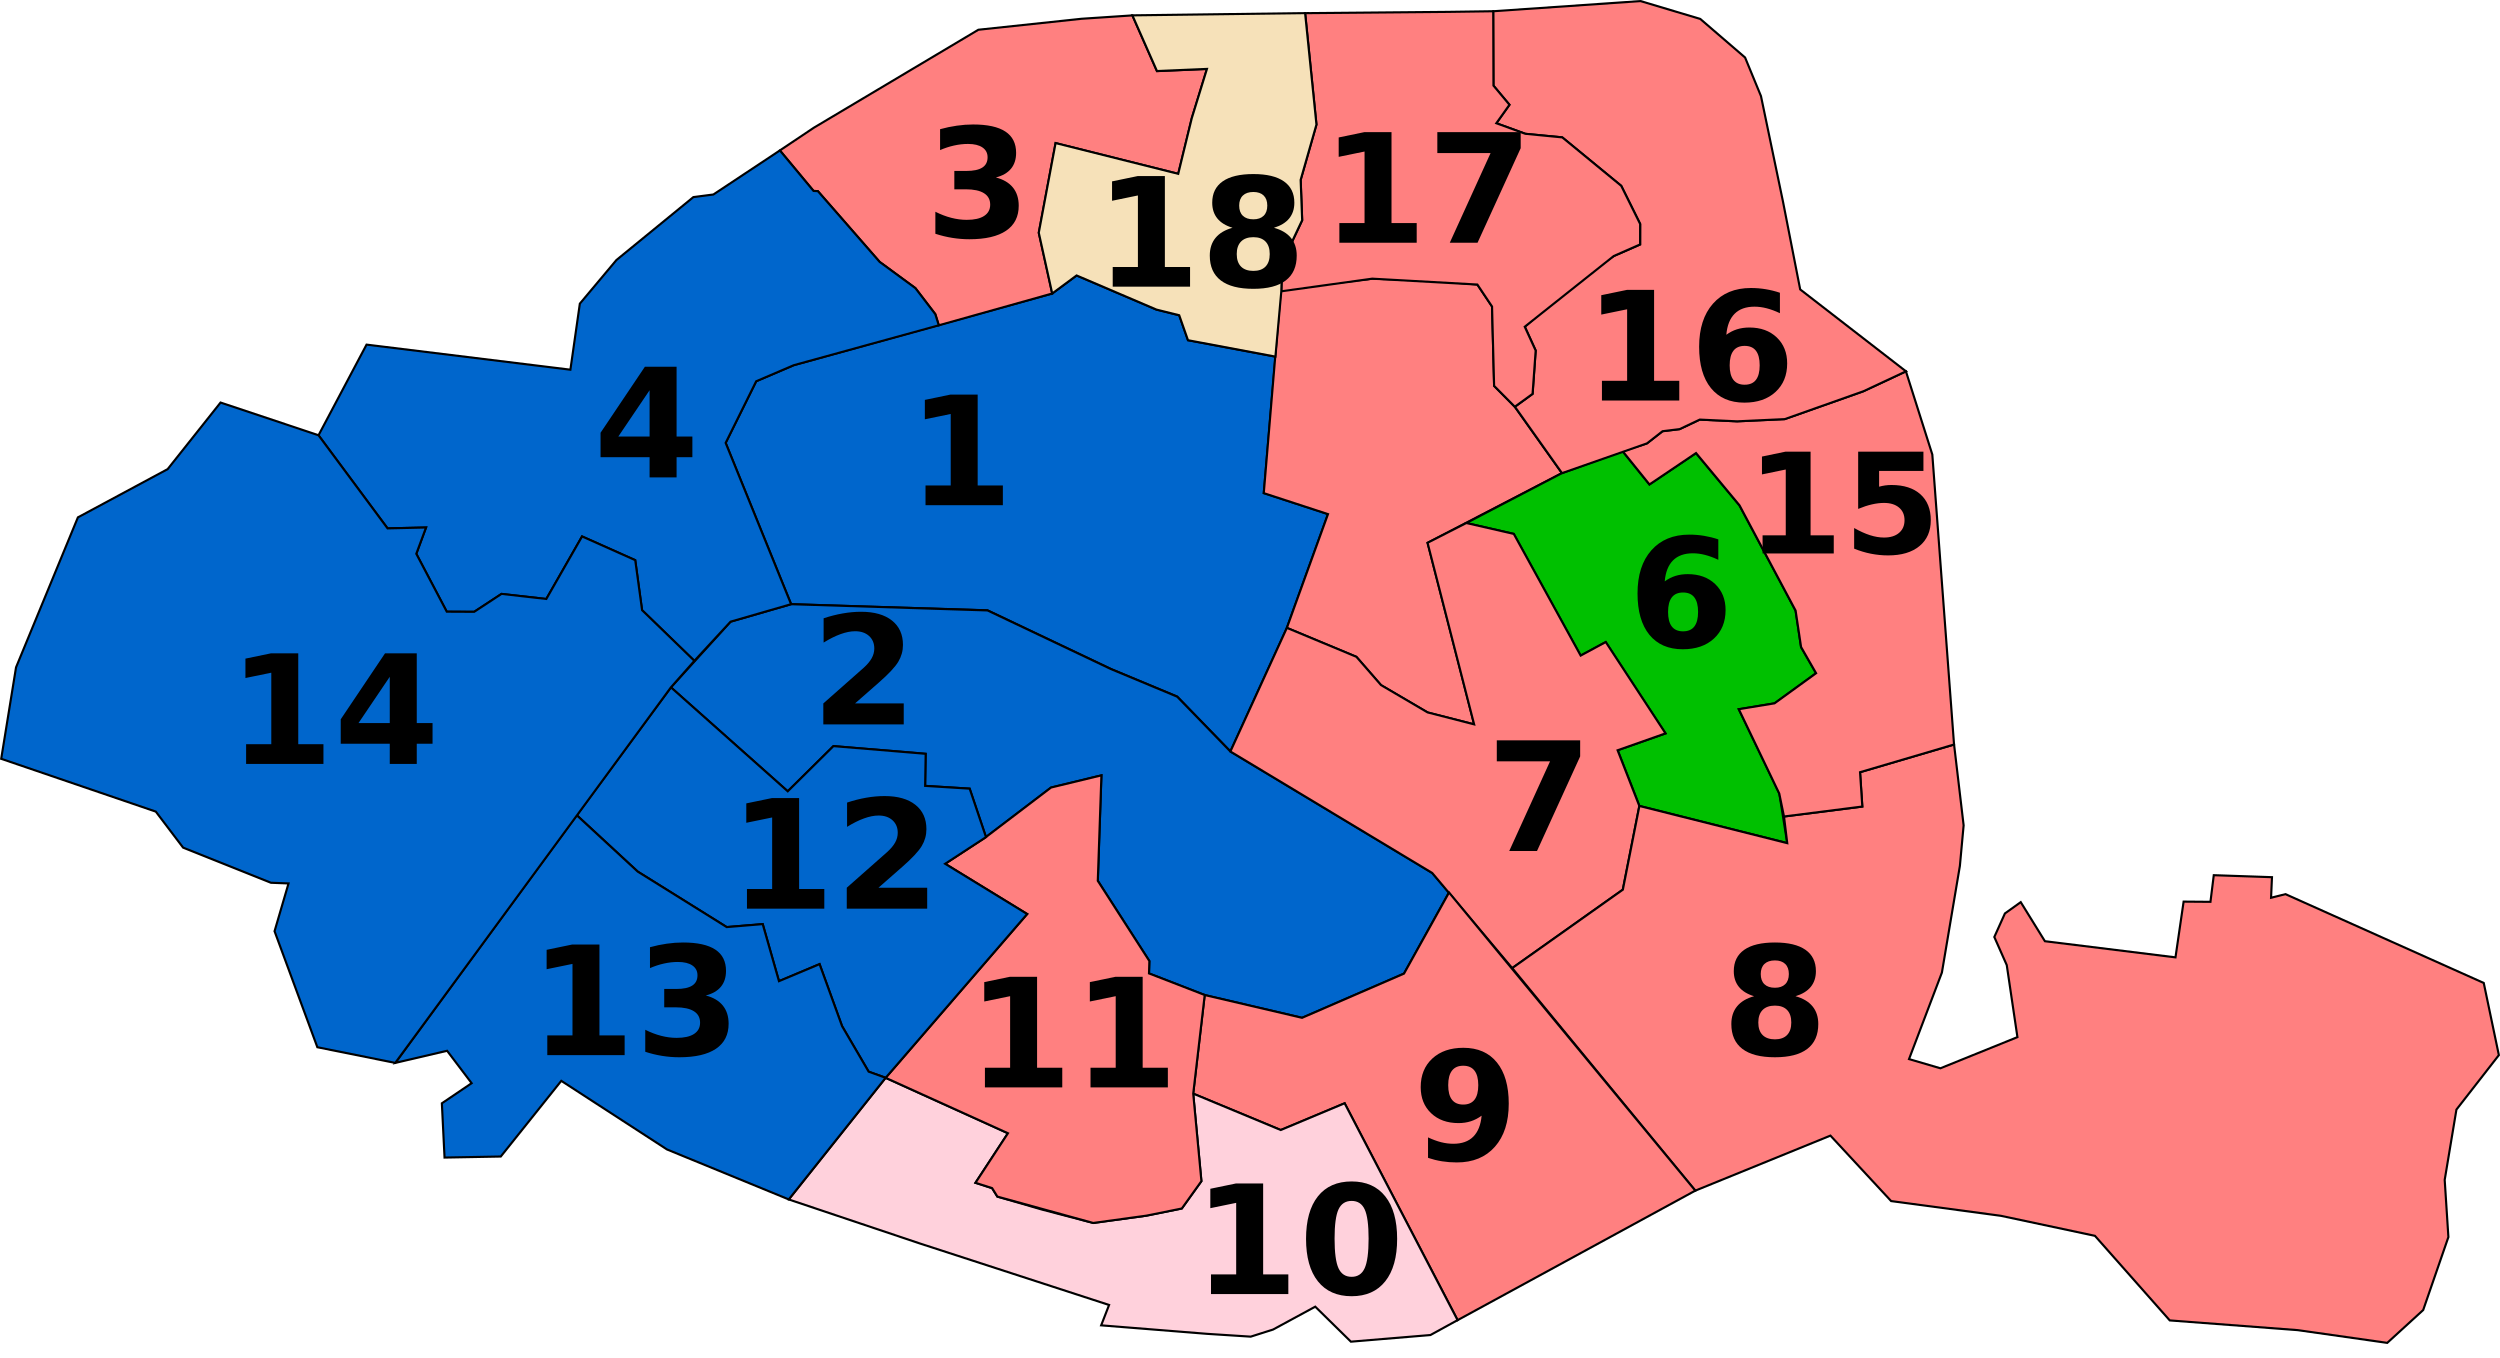
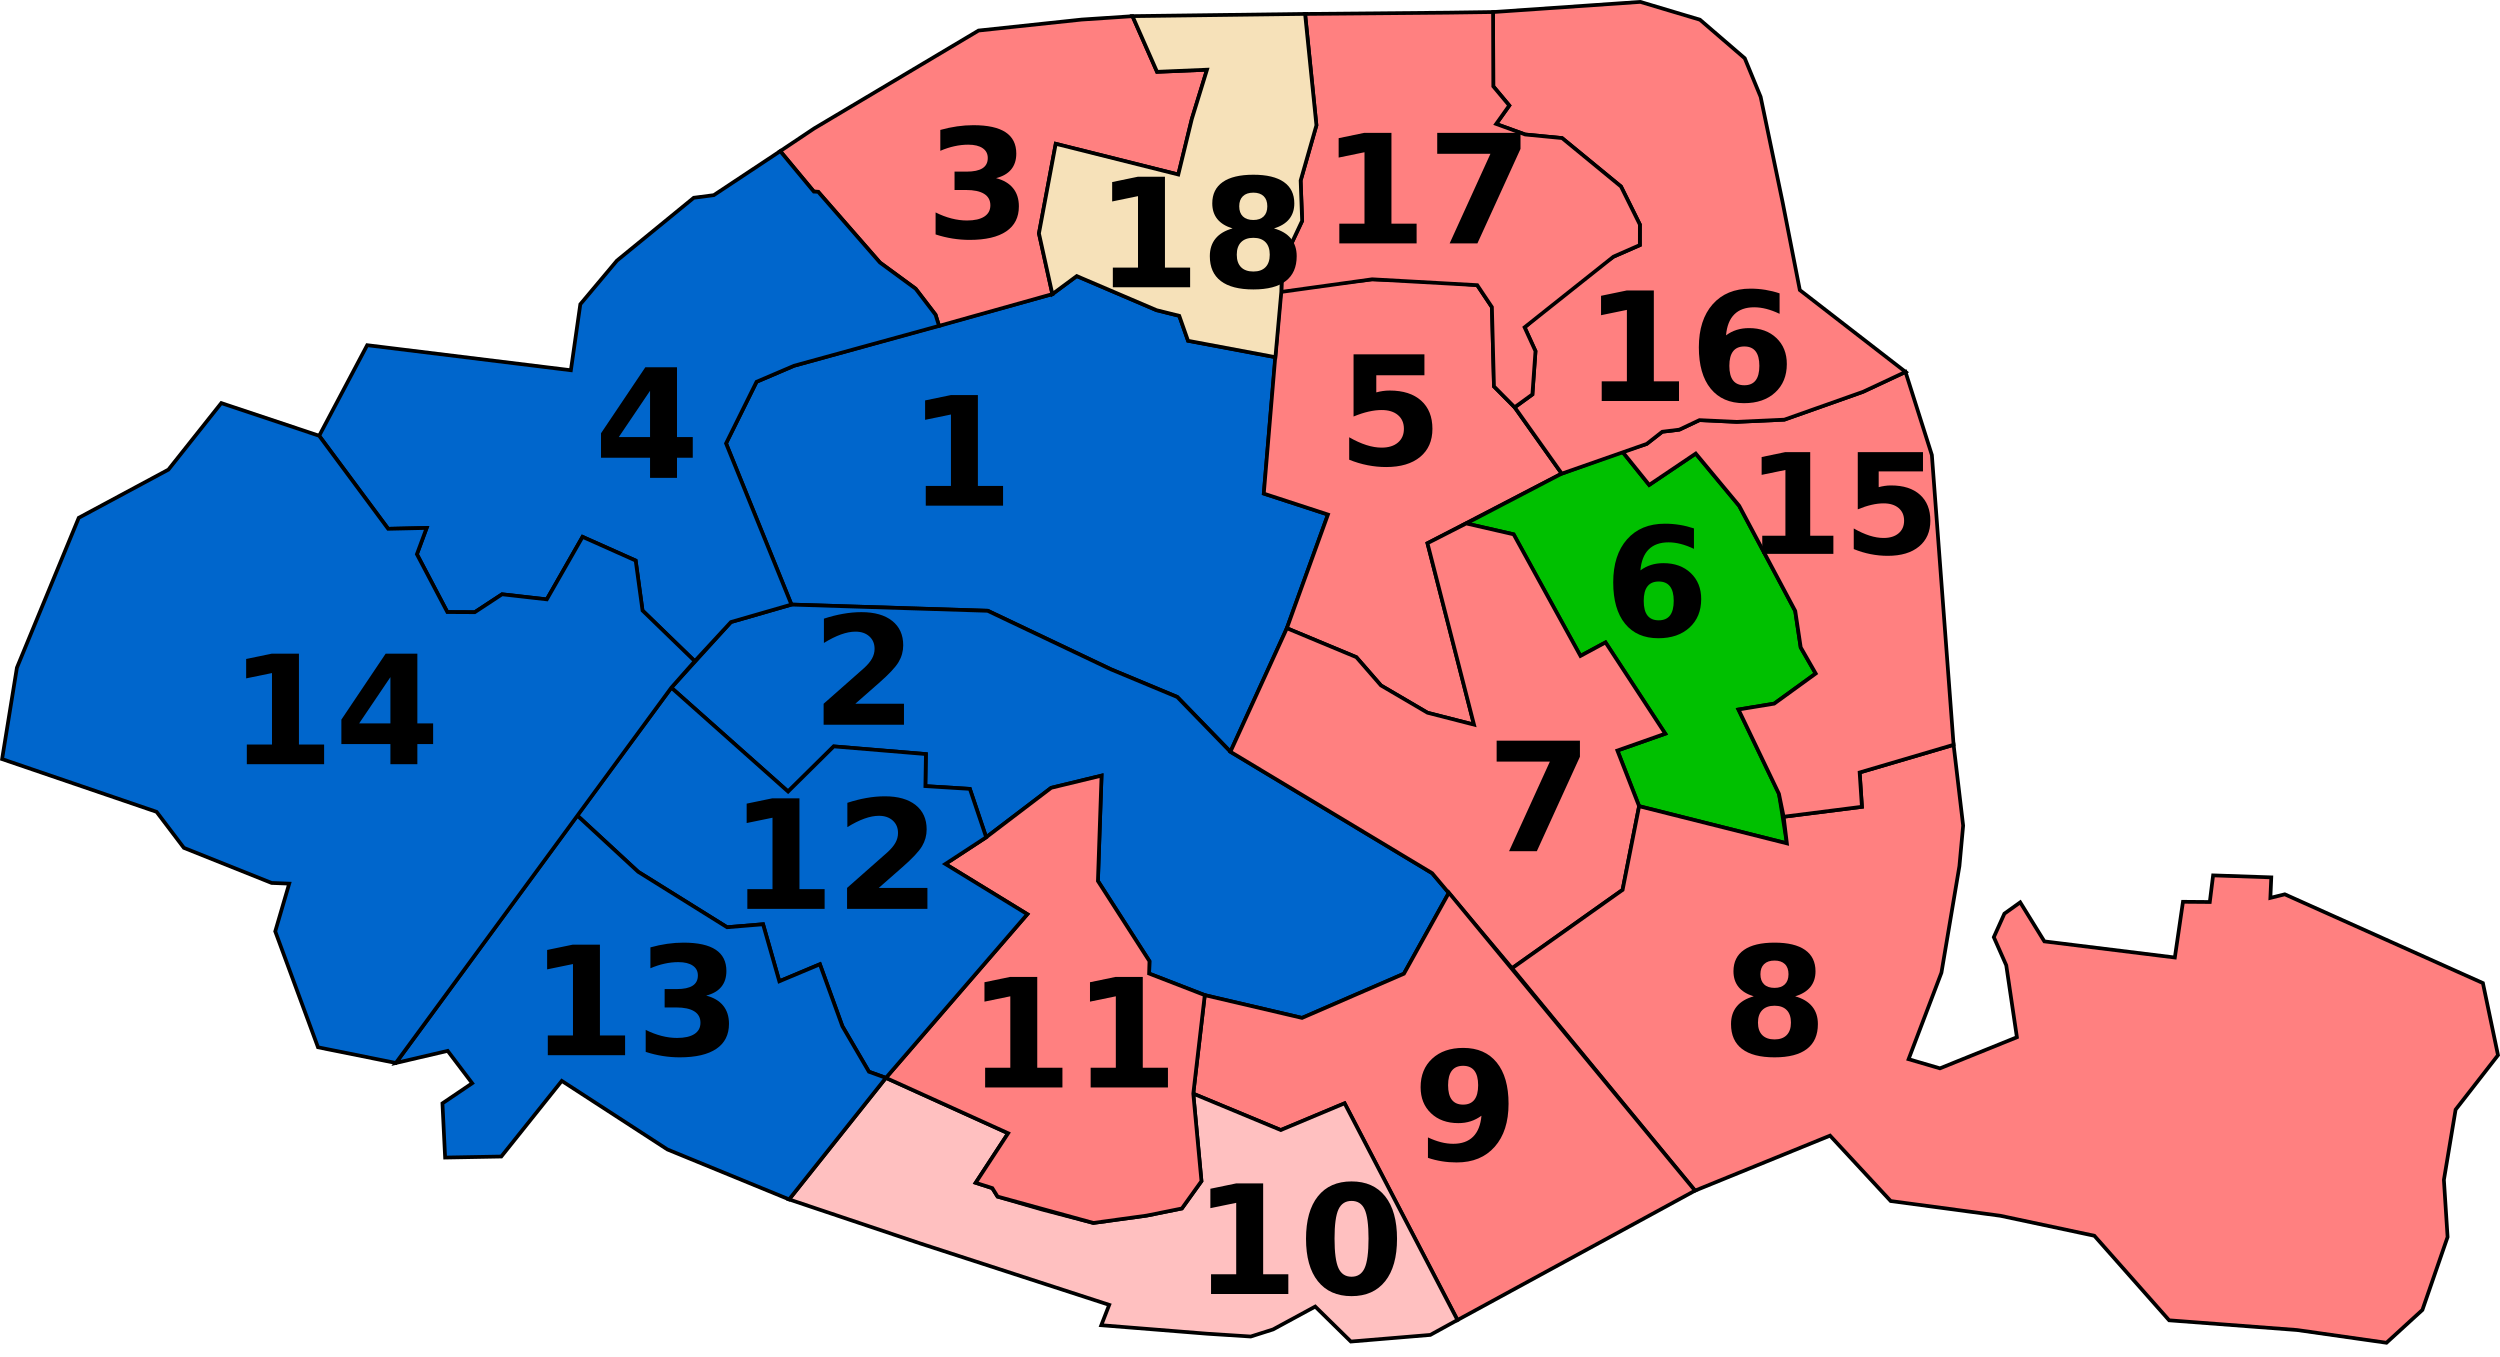
- <svg xmlns="http://www.w3.org/2000/svg" width="1167.716" height="633.866" viewBox="0 0 1167.716 633.866">
-   <path d="M374.081,326.528L343.5,251.2l14.279-28.81,17.537-7.5,120.72-33.478,11.379-8.437,37.3,15.957,10.649,2.642,4.1,11.654,40.836,7.659-5.446,63.756,29.994,9.8-15.576,43.049-3.623,10.082-26.387,57.742L554.415,369.7l-31.007-12.918-57.58-27.368Z" transform="translate(-4.562 -44.33)" fill="#06c" stroke="#000" />
-   <path d="M541.246,499.017l0.17-5.778-24.077-37.482,1.678-49.257-23.535,5.7-30.391,23.129-7.626-22.635-20.8-1.281,0.235-14.977-43.065-3.59-21.339,21.1L317.928,365.4l27.87-30.69,28.283-8.169,91.723,2.909,57.6,27.368,30.99,12.918,24.864,25.609,94.292,56.746,7.8,9.134L660.345,499.09l-47.628,20.658L567.26,509.115Z" transform="translate(-4.562 -44.33)" fill="#06c" stroke="#000" />
-   <path d="M489.76,153.05l7.853-41.866,57.28,14.369,6.329-25.99,7.091-23.032-23.348,1.013L533.49,51.521,509.713,53.1l-48.179,5.13L384.69,103.988,368.83,114.6l15.714,18.915,2.026,0.1,28.867,33.065,16.686,12.237,9.3,12.156,1.629,5.211,52.977-14.863Z" transform="translate(-4.562 -44.33)" fill="#ff8080" stroke="#000" />
-   <path d="M153.323,247.658l32.254,43.479,17.967-.414L199,303.01l14.231,27.036,12.821,0.065,12.756-8.355,20.908,2.375L276.425,294.9l24.831,11.095,3.2,23.348,24.409,23.68,16.922-18.316,28.283-8.169L343.5,251.208l14.263-28.794,17.554-7.5,67.743-18.632-1.629-5.211-9.3-12.156-16.686-12.237L386.57,133.608l-2.026-.1L368.83,114.6l-31.055,20.577-9.353,1.216L292.5,165.765,275.4,186.155l-4.417,30.853L175.771,205.3Z" transform="translate(-4.562 -44.33)" fill="#06c" stroke="#000" />
-   <path d="M605.649,337.6l3.623-10.082,15.576-43.049-29.994-9.8,7.99-95.078,42.644-5.081,29.743,1.061,19.393,1.677,6.856,10.26,0.965,37.085,9.668,9.749,22,30.99-62.759,32.546,21.751,84.81-21.735-5.576-21.751-12.756L638.113,351.14Z" transform="translate(-4.562 -44.33)" fill="#ff8080" stroke="#000" />
-   <path d="M760.156,394.749L770.3,420.755l69.056,17.384-3.7-23.17-18.932-39.362,16.686-2.739,19.418-14.085-7.026-12.2-2.561-17.035-7.2-13.583-19-35.585-20.309-24.426L774.977,270.61,762.44,255.05l-28.332,10.276-44.67,23.316,22.173,5.081,31.241,56.842,11.71-6.313L782.481,386.9Z" transform="translate(-4.562 -44.33)" fill="#00c000" stroke="#000" />
-   <path d="M579.262,395.34L605.649,337.6l32.465,13.518,11.508,13.218,21.751,12.756,21.735,5.576-21.751-84.81,18.1-9.23,22.173,5.081,31.241,56.842,11.71-6.329,27.918,42.66-22.383,7.886,10.146,26.006-7.723,39.111L710.881,496.52l-37.336-44.427Z" transform="translate(-4.562 -44.33)" fill="#ff8080" stroke="#000" />
-   <path d="M887.878,605.336l-28.349-30.577-63.107,25.706L710.9,496.521l51.68-36.639,7.723-39.094,69.056,17.367-1.508-12.44,36.583-4.652-1.061-16.038,43.908-12.934,4.466,37.749L920,448.772,911.6,498.6,896.241,539.02l14.66,4.287,35.974-14.547-4.984-33.633-5.811-13.137,4.951-11,7.391-5.284,11.289,18.251L1020.7,491.5l3.8-26.039,12.537,0.1,1.548-12.44,27.189,0.932-0.429,9.6,6.743-1.677,92.6,41.485,7.059,33.7L1151.927,562.6l-5.479,32.846,1.726,26.7L1136.4,656.232l-16.792,15.341-41.769-5.949-59.817-4.546-34.945-39.508-43.941-9.352Z" transform="translate(-4.562 -44.33)" fill="#ff8080" stroke="#000" />
-   <path d="M567.268,509.1l-5.381,46.064,40.9,17,29.84-12.489,52.758,101.286,111.036-60.5L681.385,461.219l-21.022,37.863L612.735,519.74Z" transform="translate(-4.562 -44.33)" fill="#ff8080" stroke="#000" />
-   <path d="M372.971,604.574l45.238-56.81,57.143,25.893-15.163,23.154,7.772,2.488,2.455,3.955,20.827,6.045,23.932,6.265,24.864-3.42,16.524-3.355,9.15-12.756-3.833-40.885,40.9,17,29.84-12.5,52.758,101.3L672.7,667.909l-37.149,3.1L618.9,654.658l-19.694,10.681-10.446,3.322-20.39-1.313L518.9,663.378l3.7-9.514-88.448-28.745Z" transform="translate(-4.562 -44.33)" fill="#ffd1dc" stroke="#000" />
-   <path d="M446.022,447.791l38.309,23.47-66.1,76.5,57.126,25.893L460.2,596.8l7.772,2.488,2.455,3.955,44.759,12.319,24.864-3.42,16.524-3.339,9.15-12.772L561.9,555.148l5.365-46.064L541.245,499l0.17-5.778-24.094-37.482,1.694-49.257-23.535,5.7L465.09,435.311Z" transform="translate(-4.562 -44.33)" fill="#ff8080" stroke="#000" />
-   <path d="M446.022,447.791l38.309,23.47-66.1,76.5-7.942-2.869L397.884,523.63l-10.511-28.98-18.948,7.975-7.61-26.671-16.808,1.41-41.582-25.925L273.947,425.1l43.989-59.72,54.574,48.56,21.339-21.111,43.082,3.59L436.68,411.4l20.8,1.3,7.626,22.635Z" transform="translate(-4.562 -44.33)" fill="#06c" stroke="#000" />
-   <path d="M212.2,585.011l-1.248-25.342,13.9-9.4-11.459-15.131L189.176,540.8l84.761-115.687,28.478,26.322L344,477.363l16.808-1.394,7.6,26.655,18.963-7.958,10.511,28.98,12.408,21.241,7.942,2.869-45.254,56.81-56.891-23.348-49.354-32.036-28.268,35.342Z" transform="translate(-4.562 -44.33)" fill="#06c" stroke="#000" />
-   <path d="M132.8,479.292l19.993,54.184,36.372,7.326L317.929,365.387,328.9,353l-24.426-23.664-3.2-23.364-24.831-11.078L259.74,324.1l-20.925-2.375L226.059,330.1l-12.821-.065L199.007,303l4.555-12.286-17.983.414-32.254-43.5-45.748-15.276-24.709,31.1L40.952,285.983l-28.9,70.061L5.123,398.76l72.208,24.661,12.756,16.824,41.023,16.411,8.218,0.316Z" transform="translate(-4.562 -44.33)" fill="#06c" stroke="#000" />
-   <path d="M816.739,375.583l16.686-2.739,19.41-14.069-7.01-12.221-2.561-17.035L817.07,280.374l-20.309-24.426L775.01,270.609l-12.553-15.56,11.379-3.623,7.261-5.681,7.975-.965,9.417-4.466,17.44,0.81,22.238-1.029,36.7-13,19.928-9.32,12.326,38.859,10.146,135.445-43.908,12.934,1.061,16.038-36.583,4.652-2.2-10.714Z" transform="translate(-4.562 -44.33)" fill="#ff8080" stroke="#000" />
-   <path d="M761.817,131.145l-27.538-22.635-17.254-1.677-13.55-4.936,6.127-8.623-7.472-8.947-0.114-34.742,68.837-4.749,27.887,8.339L819.665,71.19l7.424,18.016,10.26,49.192,8.056,41.12,49.419,38.26L874.9,227.1l-36.72,13-22.221,1.029-17.457-.81-9.417,4.449-7.975.98-7.261,5.681-39.694,13.9-22-31.006,8.274-6.013,1.442-20.228-5.081-11.127,26.209-22.967,15.358-10.065,12.3-5.4,0.016-9.563Z" transform="translate(-4.562 -44.33)" fill="#ff8080" stroke="#000" />
-   <path d="M716.749,196.942l5.1,11.127L720.4,228.3l-8.29,6.013-9.668-9.749-0.965-37.068-6.856-10.26L645.5,174.494l-42.433,5.892,0.381-13.315,9.353-19.863-0.713-18.85,7.375-25.836-5.284-52.045,66.7-.6,21.144-.3,0.114,34.742,7.472,8.947-6.127,8.623,13.55,4.936,17.254,1.677,27.538,22.635,8.817,17.789-0.016,9.579-12.286,5.4Z" transform="translate(-4.562 -44.33)" fill="#ff8080" stroke="#000" />
-   <path d="M489.76,153.05l6.281,28.365,11.379-8.42,37.3,15.941,10.633,2.642,4.1,11.662,40.836,7.659,2.755-30.52,0.381-13.332,9.353-19.863-0.7-18.85,7.375-25.82-5.3-52.061L533.49,51.5,544.966,77.52l23.348-1-7.091,23.032-6.329,25.974-57.28-14.369Z" transform="translate(-4.562 -44.33)" fill="#f6e1b9" stroke="#000" />
-   <text transform="translate(423.986 235.971)" font-size="70.884" font-family="DejaVu Sans" font-weight="700">1</text>
-   <text transform="translate(378.95 338.359)" font-size="70.884" font-family="DejaVu Sans" font-weight="700">2</text>
-   <text transform="translate(432.145 110.749)" font-size="70.884" font-family="DejaVu Sans" font-weight="700">3</text>
-   <text transform="translate(277.321 222.978)" font-size="70.884" font-family="DejaVu Sans" font-weight="700">4</text>
-   <text transform="translate(106.64 356.82)" font-size="70.884" font-family="DejaVu Sans" font-weight="700">14</text>
-   <text transform="translate(340.583 424.438)" font-size="70.884" font-family="DejaVu Sans" font-weight="700">12</text>
-   <text transform="translate(247.321 492.835)" font-size="70.884" font-family="DejaVu Sans" font-weight="700">13</text>
-   <text transform="translate(451.733 507.914)" font-size="70.884" font-family="DejaVu Sans" font-weight="700">11</text>
-   <text transform="translate(557.325 604.447)" font-size="70.884" font-family="DejaVu Sans" font-weight="700">10</text>
-   <text transform="translate(659.92 541.958)" font-size="70.884" font-family="DejaVu Sans" font-weight="700">9</text>
-   <text transform="translate(694.384 397.486)" font-size="70.884" font-family="DejaVu Sans" font-weight="700">7</text>
-   <text transform="translate(760.477 302.265)" font-size="70.884" font-family="DejaVu Sans" font-weight="700">6</text>
-   <text transform="translate(815.634 258.502)" font-size="65.223" font-family="DejaVu Sans" font-weight="700">15</text>
-   <text transform="translate(739.93 187.07)" font-size="70.884" font-family="DejaVu Sans" font-weight="700">16</text>
-   <text transform="translate(511.423 133.908)" font-size="70.884" font-family="DejaVu Sans" font-weight="700">18</text>
-   <text transform="translate(617.285 113.389)" font-size="70.884" font-family="DejaVu Sans" font-weight="700">17</text>
-   <text transform="translate(804.358 492.835)" font-size="70.884" font-family="DejaVu Sans" font-weight="700">8</text>
+ <svg xmlns="http://www.w3.org/2000/svg" width="1342.279" height="728.549" viewBox="0 0 1342.279 728.549">
+   <path d="M424.941,324.589l-35.123-86.525,16.4-33.094,20.151-8.624,138.67-38.456L578.11,148.2l42.841,18.33,12.228,3.035,4.71,13.387,46.909,8.8-6.256,73.236L713,276.242,695.1,325.693l-4.162,11.571-30.311,66.328L632.089,374.18l-35.62-14.839L530.33,327.9Z" transform="translate(0 0.001)" fill="#06c" stroke="#000" stroke-width="2" />
+   <path d="M616.963,522.727l0.2-6.638L589.5,473.034l1.927-56.581L564.394,423l-34.91,26.567-8.76-26-23.888-1.471,0.27-17.2-49.468-4.129-24.512,24.241-62.688-55.762,32.014-35.254,32.489-9.384L530.3,327.947l66.161,31.437,35.6,14.839,28.561,29.417,108.313,65.183,8.965,10.492L753.769,522.81l-54.71,23.729-52.215-12.214Z" transform="translate(0 0.001)" fill="#06c" stroke="#000" stroke-width="2" />
+   <path d="M557.821,125.316l9.021-48.092,65.8,16.5,7.271-29.854,8.146-26.457-26.82,1.164L608.053,8.691,580.74,10.506,525.4,16.4l-88.27,52.56L418.909,81.145l18.05,21.728,2.327,0.112,33.16,37.982,19.167,14.057L502.3,168.988l1.872,5.986L565.025,157.9Z" transform="translate(0 0.001)" fill="#ff8080" stroke="#000" stroke-width="2" />
+   <path d="M171.358,233.992l37.05,49.944,20.639-.475-5.223,14.113,16.345,31.055L254.9,328.7l14.652-9.6,24.021,2.731,19.2-33.578L341.292,301l3.677,26.82,28.039,27.2,19.438-21.039,32.489-9.384-35.123-86.529L406.2,204.993l20.164-8.621,77.816-21.4-1.872-5.986-10.686-13.964-19.172-14.058-33.16-37.982-2.327-.112-18.05-21.726L383.236,104.78l-10.743,1.4-41.258,33.746-19.652,23.418-5.074,35.44L197.144,185.333Z" transform="translate(0 0.001)" fill="#06c" stroke="#000" stroke-width="2" />
+   <path d="M690.942,337.306l4.161-11.581L713,276.274l-34.454-11.255L687.72,155.8l48.985-5.837,34.165,1.219,22.276,1.927,7.875,11.785,1.108,42.6,11.106,11.2,25.274,35.6-72.09,37.383L791.405,389.1l-24.967-6.4-24.986-14.657-13.22-15.18Z" transform="translate(0 0.001)" fill="#ff8080" stroke="#000" stroke-width="2" />
+   <path d="M868.423,402.954l11.655,29.873L959.4,452.795l-4.255-26.615L933.4,380.964l19.167-3.147,22.3-16.179L966.8,347.619l-2.942-19.568-8.276-15.6-21.821-40.877-23.329-28.058-24.986,16.841-14.4-17.874-32.545,11.8-51.312,26.783,25.47,5.837L848.542,352.2l13.451-7.252,32.07,48.985Z" transform="translate(0 0.001)" fill="#00c000" stroke="#000" stroke-width="2" />
+   <path d="M660.631,403.634l30.311-66.328,37.293,15.528,13.219,15.183,24.986,14.652,24.967,6.4-24.986-97.421,20.8-10.6,25.47,5.837,35.887,65.295,13.451-7.271,32.07,49-25.712,9.058,11.655,29.873-8.873,44.931-59.346,42.087-42.888-51.033Z" transform="translate(0 0.001)" fill="#ff8080" stroke="#000" stroke-width="2" />
+   <path d="M1015.136,644.854l-32.567-35.123-72.488,29.533-98.24-119.4L871.2,477.777l8.872-44.907L959.4,452.82l-1.732-14.294,42.022-5.343-1.222-18.419,50.437-14.858,5.13,43.362-2,21.746-9.654,57.233-17.641,46.434,16.84,4.924L1082.9,556.9l-5.725-38.633-6.675-15.09,5.688-12.633,8.49-6.069,12.967,20.964,70.052,8.657,4.366-29.911,14.4,0.112L1188.245,470l31.232,1.07-0.493,11.022,7.746-1.927L1333.1,527.822l8.108,38.708-22.761,29.24-6.293,37.73,1.983,30.674-13.526,39.145-19.289,17.622-47.98-6.833-68.711-5.222L1124.487,663.5l-50.472-10.74Z" transform="translate(0 0.001)" fill="#ff8080" stroke="#000" stroke-width="2" />
+   <path d="M646.854,534.307l-6.185,52.914,46.984,19.531,34.277-14.346,60.6,116.346,127.552-69.488L777.939,479.308,753.791,522.8l-54.71,23.729Z" transform="translate(0 0.001)" fill="#ff8080" stroke="#000" stroke-width="2" />
+   <path d="M423.669,643.979l51.964-65.258,65.636,29.743-17.417,26.6,8.927,2.858,2.82,4.543,23.924,6.944,27.49,7.2,28.561-3.928,18.981-3.854,10.514-14.663-4.4-46.965,46.984,19.531,34.27-14.366,60.6,116.365-14.559,8-42.673,3.565L706.16,701.508l-22.622,12.269-12,3.817-23.422-1.508-56.823-4.561,4.255-10.929-101.6-33.02Z" transform="translate(0 0.001)" fill="#ffc0c0" stroke="#000" stroke-width="2" />
+   <path d="M507.579,463.883l44.005,26.959-75.926,87.87,65.62,29.743-17.417,26.6,8.927,2.858,2.82,4.543,51.414,14.15,28.561-3.928,18.981-3.835,10.51-14.671-4.384-46.965,6.163-52.914-29.892-11.581,0.2-6.638-27.676-43.055,1.945-56.581L564.4,422.982l-34.91,26.569Z" transform="translate(0 0.001)" fill="#ff8080" stroke="#000" stroke-width="2" />
+   <path d="M507.579,463.883l44.005,26.959-75.926,87.87-9.123-3.3-14.252-24.418L440.209,517.7l-21.765,9.16L409.7,496.227l-19.307,1.62-47.765-29.78-32.713-30.255,50.53-68.6,62.688,55.781,24.512-24.25,49.488,4.124-0.289,17.2,23.888,1.489,8.76,26Z" transform="translate(0 0.001)" fill="#06c" stroke="#000" stroke-width="2" />
+   <path d="M238.99,621.507l-1.434-29.11,15.965-10.8-13.163-17.38-27.816,6.507,97.365-132.889,32.713,30.236,47.765,29.78,19.307-1.6,8.732,30.618,21.783-9.142,12.074,33.29,14.252,24.4,9.123,3.3-51.987,65.252-65.351-26.82-56.693-36.8-32.471,40.6Z" transform="translate(0 0.001)" fill="#06c" stroke="#000" stroke-width="2" />
+   <path d="M147.778,500.064l22.966,62.241,41.78,8.415,147.914-201.5,12.6-14.234L344.98,327.8,341.3,300.965,312.78,288.239,293.593,321.8l-24.037-2.728-14.647,9.623-14.727-.074-16.347-31.056,5.232-14.113-20.657.475-37.051-49.962-52.55-17.548L90.426,252.145l-48.147,25.87-33.2,80.478L1.122,407.564,84.069,435.89l14.652,19.326,47.122,18.848,9.44,0.363Z" transform="translate(0 0.001)" fill="#06c" stroke="#000" stroke-width="2" />
+   <path d="M933.419,380.938l19.167-3.147,22.3-16.161-8.052-14.038-2.942-19.568L933.8,271.573l-23.335-28.058-24.986,16.841-14.414-17.874,13.071-4.161,8.341-6.526,9.16-1.108,10.817-5.13,20.033,0.931,25.545-1.182,42.162-14.932,22.888-10.71,14.159,44.637L1048.9,399.886l-50.437,14.858,1.219,18.423L957.66,438.51,955.137,426.2Z" transform="translate(0 0.001)" fill="#ff8080" stroke="#000" stroke-width="2" />
+   <path d="M870.331,100.154l-31.632-26-19.82-1.927-15.565-5.669,7.038-9.9-8.583-10.279-0.131-39.91,79.073-5.455,32.033,9.579,24.036,20.7,8.527,20.7,11.785,56.507,9.254,47.235,56.768,43.949-22.891,10.706-42.18,14.932-25.525,1.182-20.053-.931-10.817,5.111-9.16,1.126-8.341,6.526-45.6,15.966-25.274-35.617,9.5-6.907,1.657-23.236-5.836-12.781,30.114-26.383L866.349,137.8l14.131-6.2,0.018-10.985Z" transform="translate(0 0.001)" fill="#ff8080" stroke="#000" stroke-width="2" />
+   <path d="M818.562,175.735l5.856,12.781-1.657,23.236-9.523,6.912-11.106-11.2-1.108-42.58L793.149,153.1l-56.433-3.147-48.747,6.764,0.438-15.3L699.15,118.6l-0.819-21.653L706.8,67.268,700.734,7.484l76.615-.689,24.288-.344,0.132,39.913,8.583,10.277-7.038,9.9,15.565,5.669,19.82,1.927,31.632,26,10.129,20.434-0.018,11-14.113,6.2Z" transform="translate(0 0.001)" fill="#ff8080" stroke="#000" stroke-width="2" />
+   <path d="M557.821,125.316l7.215,32.582,13.071-9.672,42.841,18.311,12.214,3.035,4.71,13.4,46.909,8.8,3.165-35.058,0.438-15.314,10.743-22.817-0.8-21.653,8.47-29.666-6.089-59.8-92.655,1.2,13.182,29.892,26.82-1.145L639.91,63.864,632.639,93.7l-65.8-16.5Z" transform="translate(0 0.001)" fill="#f6e1b9" stroke="#000" stroke-width="2" />
+   <text transform="translate(487.508 271.49)" font-size="81.424" font-family="DejaVu Sans" font-weight="700" style="isolation:isolate">1</text>
+   <text transform="translate(435.775 389.102)" font-size="81.424" font-family="DejaVu Sans" font-weight="700" style="isolation:isolate">2</text>
+   <text transform="translate(496.879 127.648)" font-size="81.424" font-family="DejaVu Sans" font-weight="700" style="isolation:isolate">3</text>
+   <text transform="translate(319.034 256.566)" font-size="81.424" font-family="DejaVu Sans" font-weight="700" style="isolation:isolate">4</text>
+   <text transform="translate(122.974 410.308)" font-size="81.424" font-family="DejaVu Sans" font-weight="700" style="isolation:isolate">14</text>
+   <text transform="translate(391.704 487.981)" font-size="81.424" font-family="DejaVu Sans" font-weight="700" style="isolation:isolate">12</text>
+   <text transform="translate(284.573 566.547)" font-size="81.424" font-family="DejaVu Sans" font-weight="700" style="isolation:isolate">13</text>
+   <text transform="translate(519.381 583.869)" font-size="81.424" font-family="DejaVu Sans" font-weight="700" style="isolation:isolate">11</text>
+   <text transform="translate(640.672 694.755)" font-size="81.424" font-family="DejaVu Sans" font-weight="700" style="isolation:isolate">10</text>
+   <text transform="translate(758.524 622.975)" font-size="81.424" font-family="DejaVu Sans" font-weight="700" style="isolation:isolate">9</text>
+   <text transform="translate(798.112 457.021)" font-size="81.424" font-family="DejaVu Sans" font-weight="700" style="isolation:isolate">7</text>
+   <text transform="translate(937.391 297.37)" font-size="74.921" font-family="DejaVu Sans" font-weight="700" style="isolation:isolate">15</text>
+   <text transform="translate(850.43 215.318)" font-size="81.424" font-family="DejaVu Sans" font-weight="700" style="isolation:isolate">16</text>
+   <text transform="translate(718.117 249.602)" font-size="81.424" font-family="DejaVu Sans" font-weight="700" style="isolation:isolate">5</text>
+   <text transform="translate(587.946 154.25)" font-size="81.424" font-family="DejaVu Sans" font-weight="700" style="isolation:isolate">18</text>
+   <text transform="translate(709.549 130.681)" font-size="81.424" font-family="DejaVu Sans" font-weight="700" style="isolation:isolate">17</text>
+   <text transform="translate(924.438 566.547)" font-size="81.424" font-family="DejaVu Sans" font-weight="700" style="isolation:isolate">8</text>
+   <text transform="translate(861.112 341.521)" font-size="81.424" font-family="DejaVu Sans" font-weight="700" style="isolation:isolate">6</text>
</svg>
